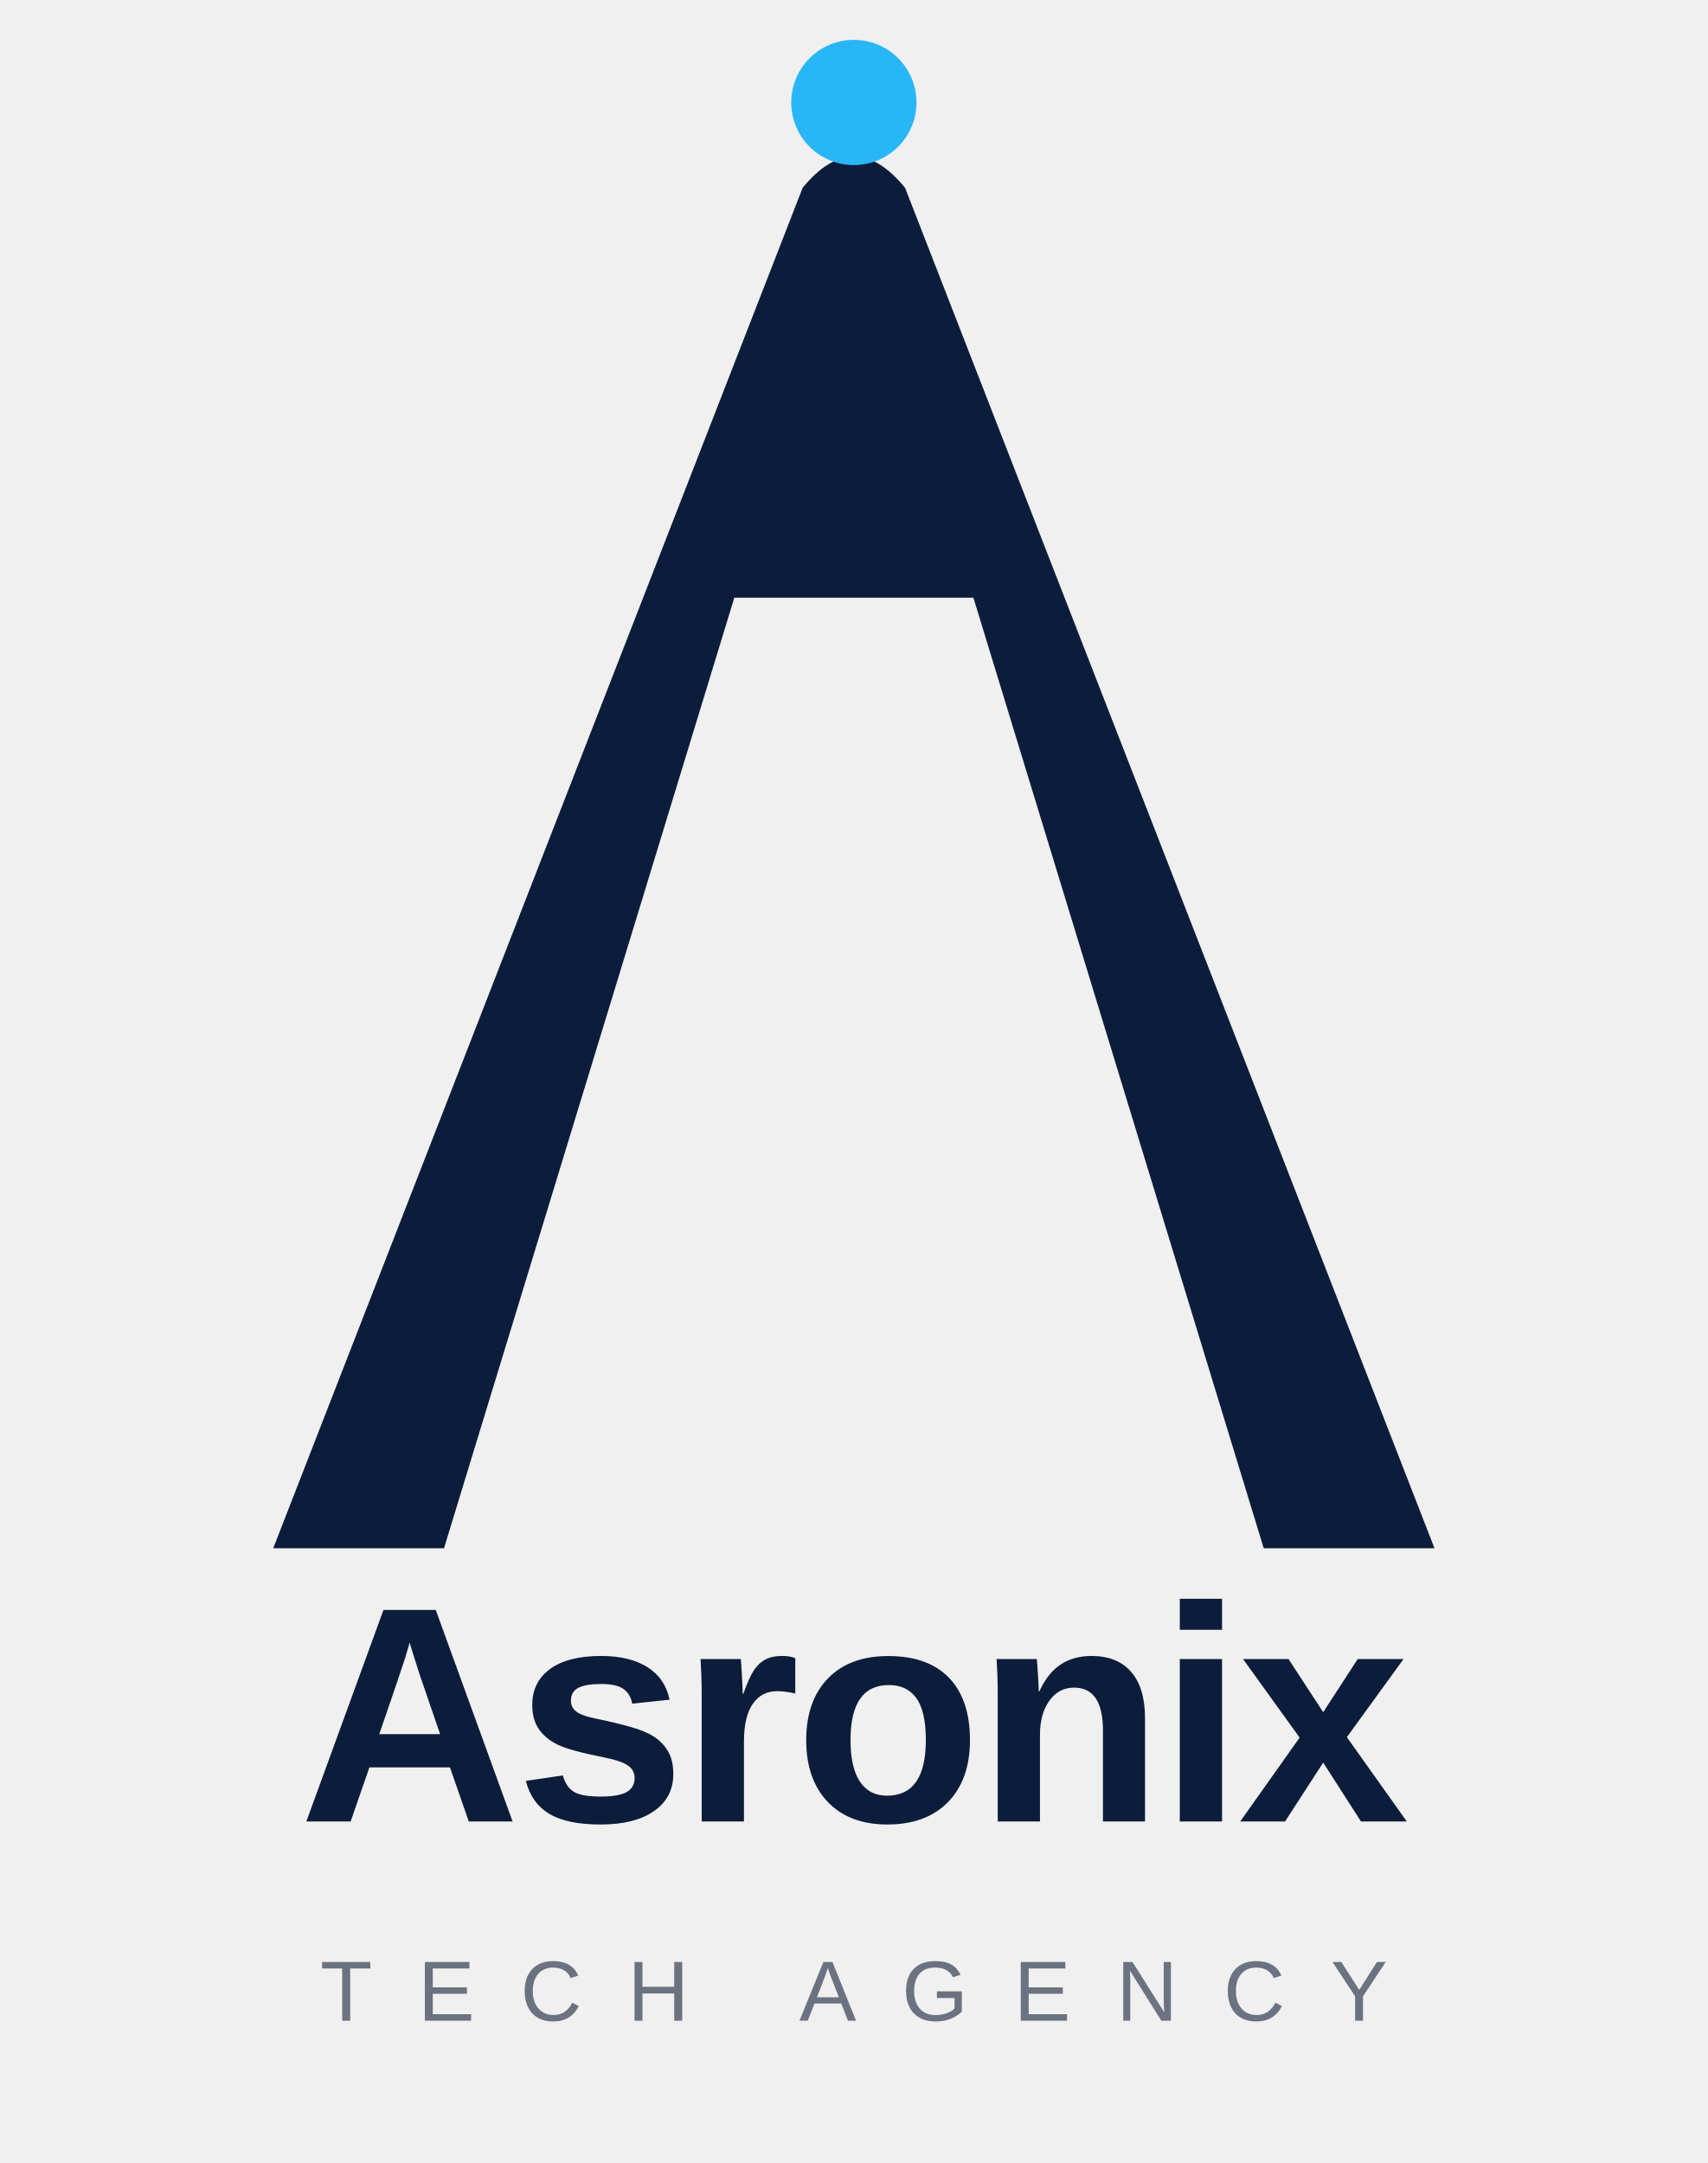
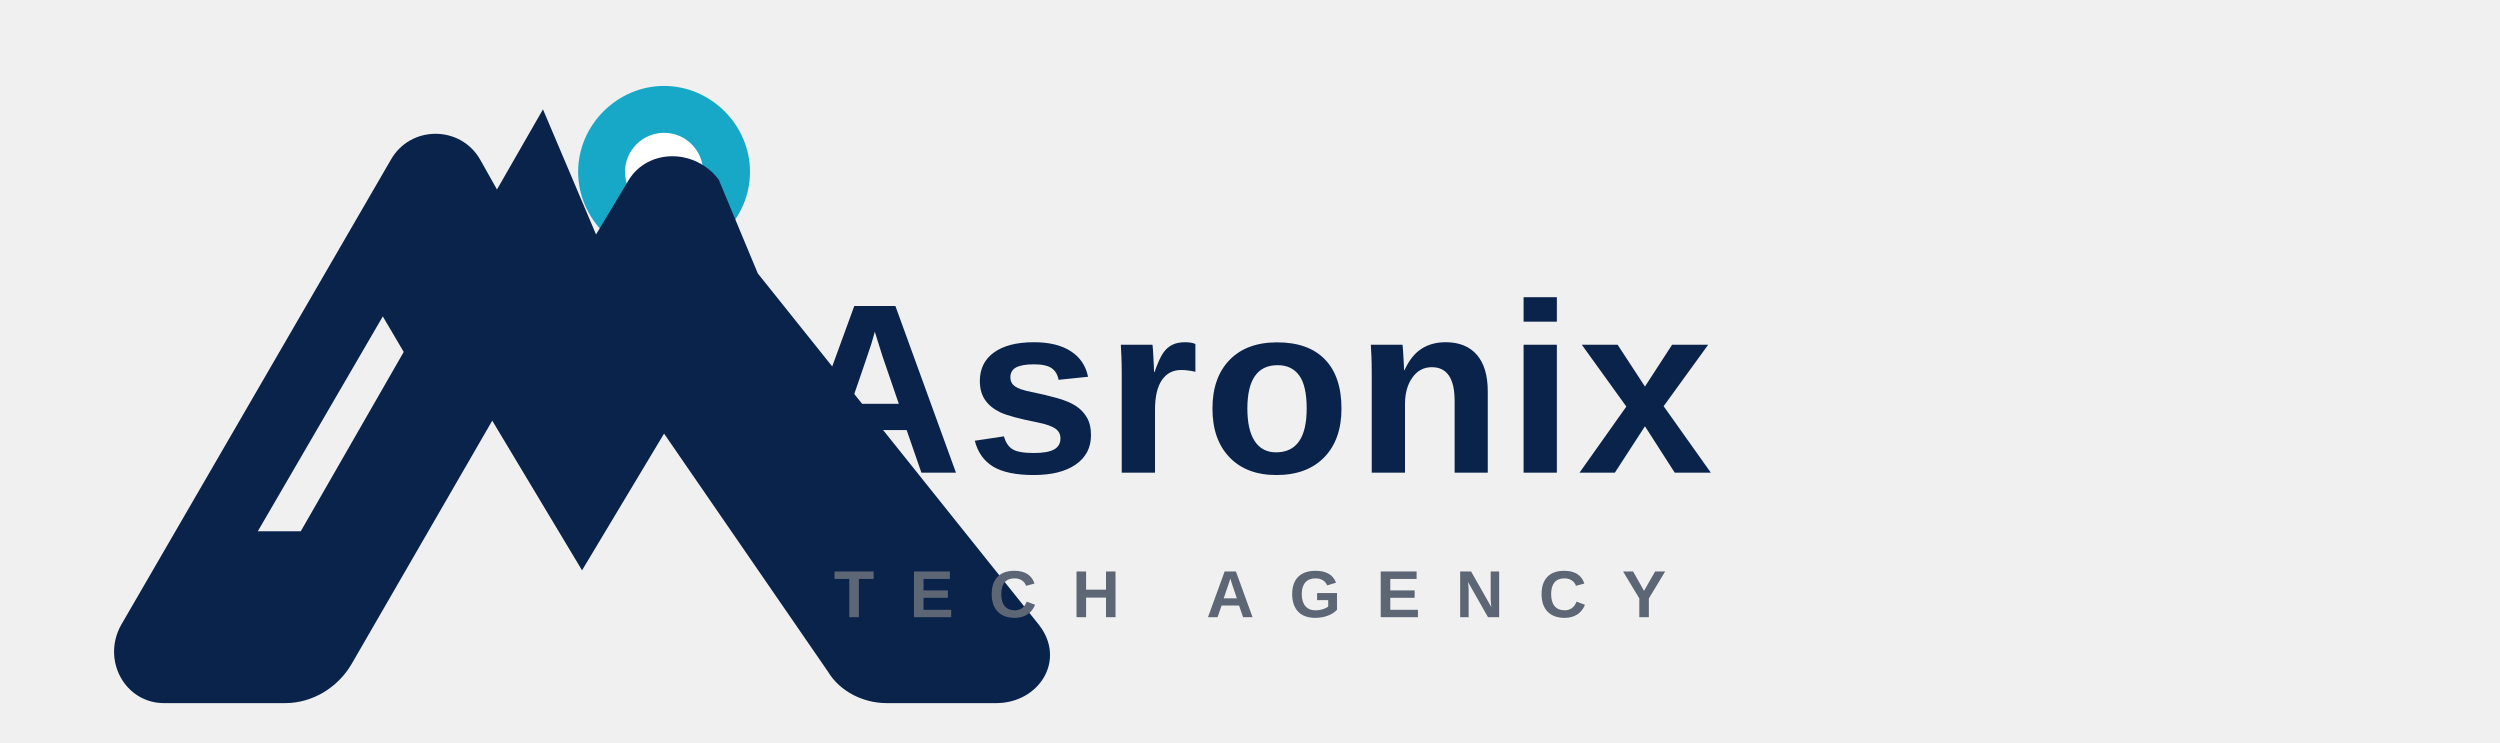
- <svg xmlns="http://www.w3.org/2000/svg" viewBox="0 0 300 380" width="300" height="380">
-   <path d="M 48,272 L 141,33 Q 150,22 159,33 L 252,272 L 222,272 L 171,105 L 129,105 L 78,272 Z" fill="#0B1D3A" />
-   <circle cx="150" cy="18" r="11" fill="#29B6F6" />
-   <text x="150" y="320" text-anchor="middle" font-family="'Segoe UI', Arial, Helvetica, sans-serif" font-weight="700" font-size="54" fill="#0B1D3A" letter-spacing="-1">Asronix</text>
-   <text x="150" y="355" text-anchor="middle" font-family="'Segoe UI', Arial, Helvetica, sans-serif" font-weight="500" font-size="15" fill="#6B7280" letter-spacing="8">TECH AGENCY</text>
+ <svg xmlns="http://www.w3.org/2000/svg" width="640" height="190" viewBox="0 0 640 190" fill="none">
+   <g transform="translate(16 12)">
+     <path d="M154 10C166 10 176 20 176 32C176 44 166 54 154 54C142 54 132 44 132 32C132 20 142 10 154 10Z" fill="#18A8C7" />
+     <path d="M154 22C159.5 22 164 26.5 164 32C164 37.5 159.5 42 154 42C148.5 42 144 37.5 144 32C144 26.5 148.5 22 154 22Z" fill="white" />
+     <path d="M137 49L74 158C70.5 164 64 168 57 168H26C16 168 10 157 15 148L84 29C89 20 102 20 107 29L116 45L92 86L82 69L50 124H61L123 16L137 49Z" fill="#09234B" />
+     <path d="M178 58L250 148C257 157 250 168 239 168H211C205 168 199 165 196 160L154 99L133 134L109 94L145 34C150 26 162 26 168 34L178 58Z" fill="#09234B" />
+   </g>
+   <text x="320" y="121" text-anchor="middle" fill="#09234B" font-family="Arial, Helvetica, sans-serif" font-size="62" font-weight="700" letter-spacing="1">Asronix</text>
+   <text x="320" y="158" text-anchor="middle" fill="#5D6674" font-family="Arial, Helvetica, sans-serif" font-size="17" font-weight="600" letter-spacing="9">TECH AGENCY</text>
</svg>
